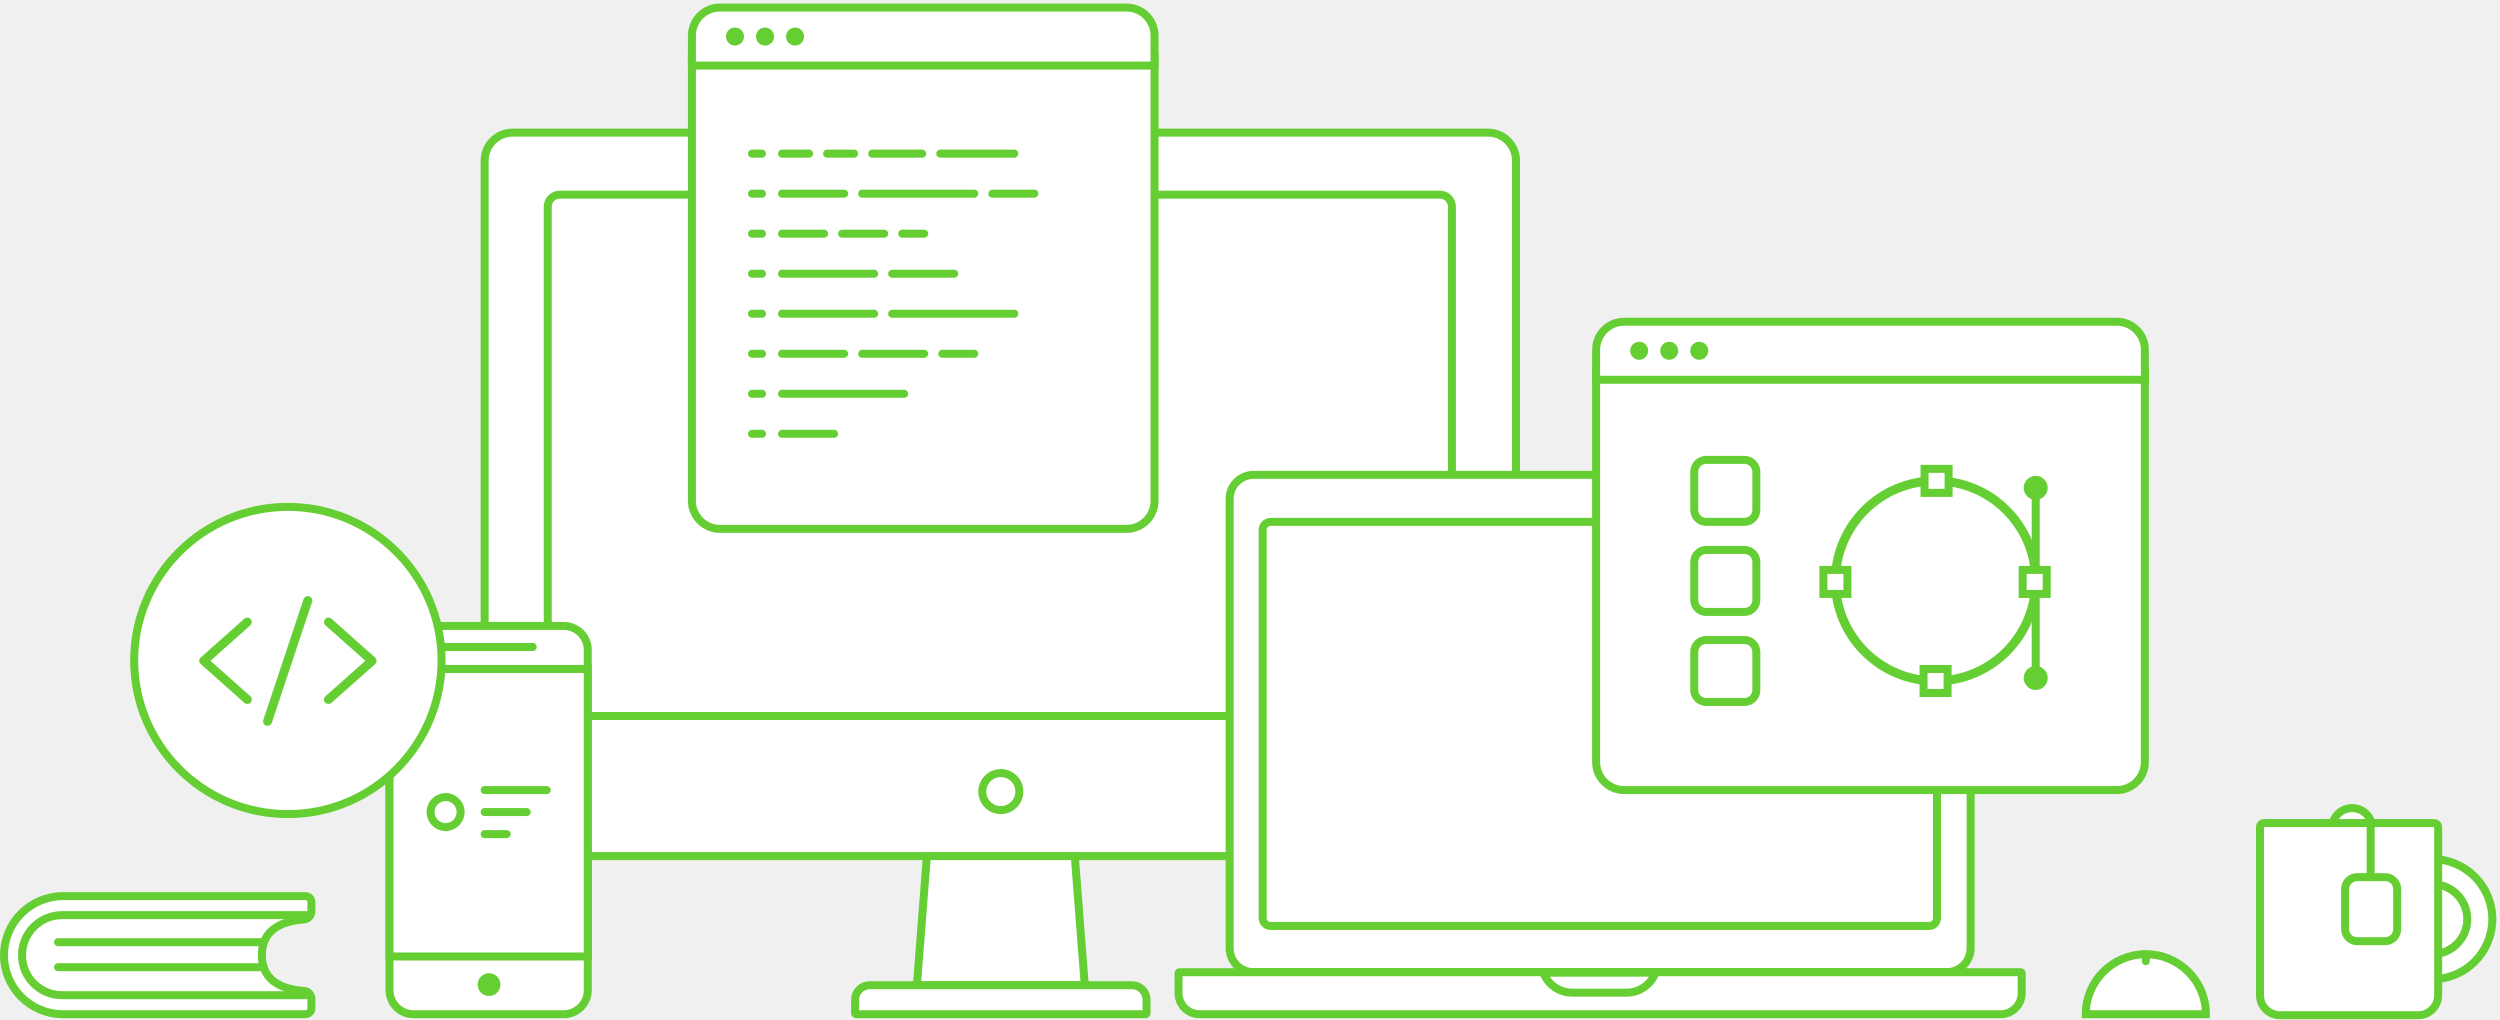
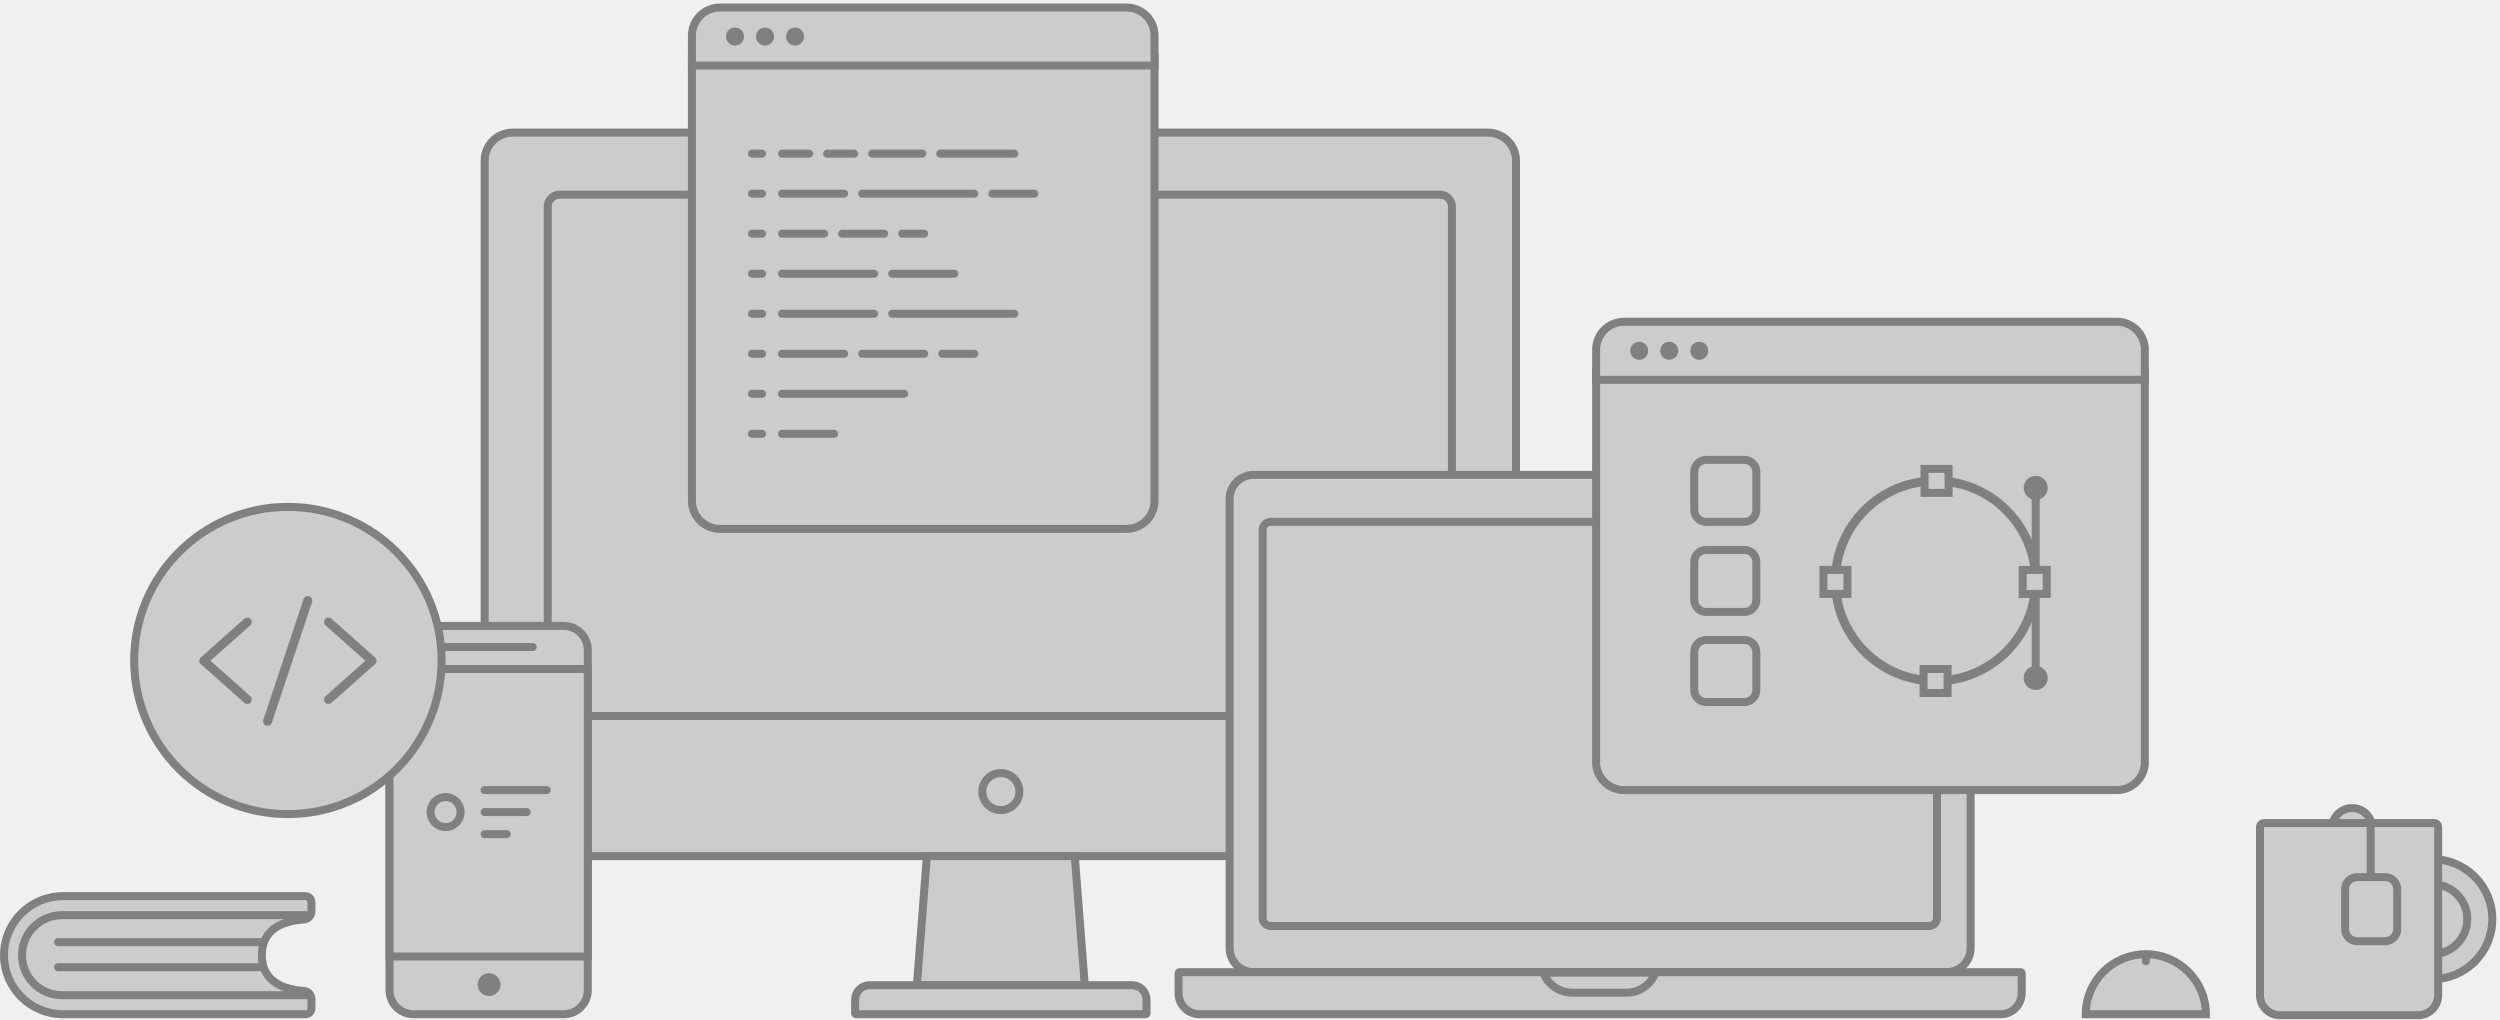
<svg xmlns="http://www.w3.org/2000/svg" width="650px" height="265px" viewBox="0 0 650 265" version="1.1">
  <g id="Website" stroke="none" stroke-width="1" fill="none" fill-rule="evenodd">
    <g id="Group-32" transform="translate(0, 3)">
-       <path d="M126.008,38.765 C126.008,34.738 129.264,31.482 133.298,31.482 L386.872,31.482 C390.899,31.482 394.162,34.74 394.162,38.765 L394.162,212.307 C394.162,216.334 390.906,219.591 386.872,219.591 L133.298,219.591 C129.271,219.591 126.008,216.332 126.008,212.307 L126.008,38.765 Z" id="Case" stroke="#65CE33" stroke-width="2.081" fill="#FFFFFF" />
-       <path d="M142.41,50.737 C142.41,49.012 143.813,47.613 145.536,47.613 L374.374,47.613 C376.103,47.613 377.5,49.004 377.5,50.737 L377.5,180.042 C377.5,181.766 376.097,183.166 374.374,183.166 L145.536,183.166 C143.807,183.166 142.41,181.774 142.41,180.042 L142.41,50.737 Z" id="Case" stroke="#65CE33" stroke-width="2.081" fill="#FFFFFF" />
-       <path d="M240.99,219.591 L279.441,219.591 L282.037,253.154 L238.394,253.154 L240.99,219.591 Z" id="Case" stroke="#65CE33" stroke-width="2.081" fill="#FFFFFF" />
-       <path d="M222.334,253.411 L222.334,256.927 C222.334,259.007 224.024,260.699 226.104,260.699 L294.326,260.699 C296.402,260.699 298.096,259.007 298.096,256.927 L298.096,253.411 C298.096,253.266 297.984,253.154 297.835,253.154 L222.596,253.154 C222.45,253.154 222.334,253.269 222.334,253.411 Z" id="Keyboard" stroke="#65CE33" stroke-width="2.081" fill="#FFFFFF" transform="translate(260.2153, 256.9265) scale(1, -1) translate(-260.2153, -256.9265) " />
-       <ellipse id="Oval-6" stroke="#65CE33" stroke-width="2.081" cx="260.215" cy="202.809" rx="4.816" ry="4.813" />
-       <rect id="Case" stroke="#65CE33" stroke-width="2.081" fill="#FFFFFF" x="101.275" y="159.75" width="51.547" height="100.949" rx="6.244" />
-       <path d="M101.275,170.937 L152.822,170.937 L152.822,245.687 L101.275,245.687 L101.275,170.937 Z" id="Case" stroke="#65CE33" stroke-width="2.081" fill="#FFFFFF" />
-       <rect id="Rectangle-11" fill="#65CE33" x="114.812" y="164.173" width="24.733" height="2.081" rx="1.041" />
-       <rect id="Rectangle-11" fill="#65CE33" x="124.185" y="250.032" width="5.936" height="5.932" rx="2.966" />
-       <ellipse id="Oval-6" stroke="#65CE33" stroke-width="2.081" fill="#FFFFFF" cx="115.854" cy="208.143" rx="3.905" ry="3.903" />
-       <rect id="Rectangle-11" fill="#65CE33" x="124.966" y="201.378" width="18.224" height="2.081" rx="1.041" />
-       <rect id="Rectangle-11" fill="#65CE33" x="124.966" y="207.102" width="13.017" height="2.081" rx="1.041" />
-       <rect id="Rectangle-11" fill="#65CE33" x="124.966" y="212.826" width="7.81" height="2.081" rx="1.041" />
-       <ellipse id="Oval-7" stroke="#65CE33" stroke-width="2.081" fill="#FFFFFF" cx="74.849" cy="168.726" rx="39.964" ry="39.937" />
-       <rect id="Case" stroke="#65CE33" stroke-width="2.081" fill="#FFFFFF" x="319.705" y="120.463" width="192.654" height="129.309" rx="6.244" />
-       <path d="M306.426,250.026 L306.426,255.235 C306.426,258.248 308.874,260.699 311.888,260.699 L520.176,260.699 C523.187,260.699 525.638,258.25 525.638,255.235 L525.638,250.026 C525.638,249.884 525.525,249.772 525.379,249.772 L306.685,249.772 C306.539,249.772 306.426,249.884 306.426,250.026 Z" id="Keyboard" stroke="#65CE33" stroke-width="2.081" fill="#FFFFFF" />
-       <path d="M430.429,249.889 L401.27,249.888 C402.434,252.961 405.402,255.092 408.808,255.092 L422.891,255.092 C426.297,255.092 429.265,252.962 430.429,249.889 Z" id="Notch" stroke="#65CE33" stroke-width="2.081" fill="#FFFFFF" />
-       <rect id="Screen" stroke="#65CE33" stroke-width="2.081" fill="#FFFFFF" x="328.295" y="132.691" width="175.32" height="105.073" rx="2.081" />
+       <path d="M126.008,38.765 C126.008,34.738 129.264,31.482 133.298,31.482 L386.872,31.482 C390.899,31.482 394.162,34.74 394.162,38.765 L394.162,212.307 C394.162,216.334 390.906,219.591 386.872,219.591 L133.298,219.591 C129.271,219.591 126.008,216.332 126.008,212.307 L126.008,38.765 Z" id="Case" stroke="#808080" stroke-width="2.081" fill="#cccccc" />
+       <path d="M142.41,50.737 C142.41,49.012 143.813,47.613 145.536,47.613 L374.374,47.613 C376.103,47.613 377.5,49.004 377.5,50.737 L377.5,180.042 C377.5,181.766 376.097,183.166 374.374,183.166 L145.536,183.166 C143.807,183.166 142.41,181.774 142.41,180.042 L142.41,50.737 Z" id="Case" stroke="#808080" stroke-width="2.081" fill="#cccccc" />
+       <path d="M240.99,219.591 L279.441,219.591 L282.037,253.154 L238.394,253.154 L240.99,219.591 Z" id="Case" stroke="#808080" stroke-width="2.081" fill="#cccccc" />
+       <path d="M222.334,253.411 L222.334,256.927 C222.334,259.007 224.024,260.699 226.104,260.699 L294.326,260.699 C296.402,260.699 298.096,259.007 298.096,256.927 L298.096,253.411 C298.096,253.266 297.984,253.154 297.835,253.154 L222.596,253.154 C222.45,253.154 222.334,253.269 222.334,253.411 Z" id="Keyboard" stroke="#808080" stroke-width="2.081" fill="#cccccc" transform="translate(260.2153, 256.9265) scale(1, -1) translate(-260.2153, -256.9265) " />
+       <ellipse id="Oval-6" stroke="#808080" stroke-width="2.081" cx="260.215" cy="202.809" rx="4.816" ry="4.813" />
+       <rect id="Case" stroke="#808080" stroke-width="2.081" fill="#cccccc" x="101.275" y="159.75" width="51.547" height="100.949" rx="6.244" />
+       <path d="M101.275,170.937 L152.822,170.937 L152.822,245.687 L101.275,245.687 L101.275,170.937 Z" id="Case" stroke="#808080" stroke-width="2.081" fill="#cccccc" />
+       <rect id="Rectangle-11" fill="#808080" x="114.812" y="164.173" width="24.733" height="2.081" rx="1.041" />
+       <rect id="Rectangle-11" fill="#808080" x="124.185" y="250.032" width="5.936" height="5.932" rx="2.966" />
+       <ellipse id="Oval-6" stroke="#808080" stroke-width="2.081" fill="#cccccc" cx="115.854" cy="208.143" rx="3.905" ry="3.903" />
+       <rect id="Rectangle-11" fill="#808080" x="124.966" y="201.378" width="18.224" height="2.081" rx="1.041" />
+       <rect id="Rectangle-11" fill="#808080" x="124.966" y="207.102" width="13.017" height="2.081" rx="1.041" />
+       <rect id="Rectangle-11" fill="#808080" x="124.966" y="212.826" width="7.81" height="2.081" rx="1.041" />
+       <ellipse id="Oval-7" stroke="#808080" stroke-width="2.081" fill="#cccccc" cx="74.849" cy="168.726" rx="39.964" ry="39.937" />
+       <rect id="Case" stroke="#808080" stroke-width="2.081" fill="#cccccc" x="319.705" y="120.463" width="192.654" height="129.309" rx="6.244" />
+       <path d="M306.426,250.026 L306.426,255.235 C306.426,258.248 308.874,260.699 311.888,260.699 L520.176,260.699 C523.187,260.699 525.638,258.25 525.638,255.235 L525.638,250.026 C525.638,249.884 525.525,249.772 525.379,249.772 L306.685,249.772 C306.539,249.772 306.426,249.884 306.426,250.026 Z" id="Keyboard" stroke="#808080" stroke-width="2.081" fill="#cccccc" />
+       <path d="M430.429,249.889 L401.27,249.888 C402.434,252.961 405.402,255.092 408.808,255.092 L422.891,255.092 C426.297,255.092 429.265,252.962 430.429,249.889 Z" id="Notch" stroke="#808080" stroke-width="2.081" fill="#cccccc" />
+       <rect id="Screen" stroke="#808080" stroke-width="2.081" fill="#cccccc" x="328.295" y="132.691" width="175.32" height="105.073" rx="2.081" />
      <ellipse id="Oval-3" fill="#293347" cx="254.358" cy="49.954" rx="1.302" ry="1.301" />
-       <path d="M179.899,11.968 L300.178,11.968 L300.178,127.228 C300.178,131.249 296.909,134.512 292.886,134.512 L187.191,134.512 C183.166,134.512 179.899,131.248 179.899,127.228 L179.899,11.968 Z" id="Case" stroke="#65CE33" stroke-width="2.081" fill="#FFFFFF" />
-       <path d="M179.899,6.238 C179.899,2.22 183.169,-1.041 187.191,-1.041 L292.886,-1.041 C296.913,-1.041 300.178,2.216 300.178,6.238 L300.178,14.05 L179.899,14.05 L179.899,6.238 Z" id="Case" stroke="#65CE33" stroke-width="2.081" fill="#FFFFFF" />
-       <ellipse id="Oval-5" fill="#65CE33" cx="191.094" cy="6.504" rx="2.343" ry="2.342" />
-       <ellipse id="Oval-5" fill="#65CE33" cx="198.904" cy="6.504" rx="2.343" ry="2.342" />
-       <ellipse id="Oval-5" fill="#65CE33" cx="206.714" cy="6.504" rx="2.343" ry="2.342" />
-       <rect id="Rectangle-11" fill="#65CE33" x="194.478" y="87.94" width="4.686" height="2.081" rx="1.041" />
-       <rect id="Rectangle-11" fill="#65CE33" x="194.478" y="35.905" width="4.686" height="2.081" rx="1.041" />
-       <path d="M203.329,35.905 L210.36,35.905 C210.935,35.905 211.401,36.371 211.401,36.945 C211.401,37.52 210.935,37.986 210.36,37.986 L203.329,37.986 C202.754,37.986 202.288,37.52 202.288,36.945 C202.288,36.371 202.754,35.905 203.329,35.905 Z" id="Rectangle-11" fill="#65CE33" />
-       <path d="M215.045,35.905 L222.075,35.905 C222.65,35.905 223.116,36.371 223.116,36.945 C223.116,37.52 222.65,37.986 222.075,37.986 L215.045,37.986 C214.47,37.986 214.004,37.52 214.004,36.945 C214.004,36.371 214.47,35.905 215.045,35.905 Z" id="Rectangle-11" fill="#65CE33" />
-       <path d="M226.76,35.905 L239.779,35.905 C240.354,35.905 240.82,36.371 240.82,36.945 C240.82,37.52 240.354,37.986 239.779,37.986 L226.76,37.986 C226.186,37.986 225.72,37.52 225.72,36.945 C225.72,36.371 226.186,35.905 226.76,35.905 Z" id="Rectangle-11" fill="#65CE33" />
-       <path d="M244.464,35.905 L263.731,35.905 C264.305,35.905 264.771,36.371 264.771,36.945 C264.771,37.52 264.305,37.986 263.731,37.986 L244.464,37.986 C243.889,37.986 243.423,37.52 243.423,36.945 C243.423,36.371 243.889,35.905 244.464,35.905 Z" id="Rectangle-11" fill="#65CE33" />
-       <rect id="Rectangle-11" fill="#65CE33" x="194.478" y="46.312" width="4.686" height="2.081" rx="1.041" />
-       <rect id="Rectangle-11" fill="#65CE33" x="194.478" y="56.719" width="4.686" height="2.081" rx="1.041" />
-       <rect id="Rectangle-11" fill="#65CE33" x="194.478" y="67.126" width="4.686" height="2.081" rx="1.041" />
-       <rect id="Rectangle-11" fill="#65CE33" x="194.478" y="77.533" width="4.686" height="2.081" rx="1.041" />
-       <rect id="Rectangle-11" fill="#65CE33" x="194.478" y="98.348" width="4.686" height="2.081" rx="1.041" />
-       <rect id="Rectangle-11" fill="#65CE33" x="194.478" y="108.755" width="4.686" height="2.081" rx="1.041" />
-       <rect id="Rectangle-11" fill="#65CE33" x="202.288" y="46.312" width="18.224" height="2.081" rx="1.041" />
-       <rect id="Rectangle-11" fill="#65CE33" x="223.116" y="46.312" width="31.241" height="2.081" rx="1.041" />
-       <rect id="Rectangle-11" fill="#65CE33" x="256.961" y="46.312" width="13.017" height="2.081" rx="1.041" />
-       <rect id="Rectangle-11" fill="#65CE33" x="202.288" y="56.719" width="13.017" height="2.081" rx="1.041" />
-       <rect id="Rectangle-11" fill="#65CE33" x="217.909" y="56.719" width="13.017" height="2.081" rx="1.041" />
-       <rect id="Rectangle-11" fill="#65CE33" x="233.53" y="56.719" width="7.81" height="2.081" rx="1.041" />
-       <rect id="Rectangle-11" fill="#65CE33" x="202.288" y="67.126" width="26.035" height="2.081" rx="1.041" />
-       <rect id="Rectangle-11" fill="#65CE33" x="230.926" y="67.126" width="18.224" height="2.081" rx="1.041" />
-       <rect id="Rectangle-11" fill="#65CE33" x="202.288" y="77.533" width="26.035" height="2.081" rx="1.041" />
-       <rect id="Rectangle-11" fill="#65CE33" x="230.926" y="77.533" width="33.845" height="2.081" rx="1.041" />
-       <rect id="Rectangle-11" fill="#65CE33" x="202.288" y="87.94" width="18.224" height="2.081" rx="1.041" />
-       <rect id="Rectangle-11" fill="#65CE33" x="223.116" y="87.94" width="18.224" height="2.081" rx="1.041" />
-       <rect id="Rectangle-11" fill="#65CE33" x="243.944" y="87.94" width="10.414" height="2.081" rx="1.041" />
-       <rect id="Rectangle-11" fill="#65CE33" x="202.288" y="98.348" width="33.845" height="2.081" rx="1.041" />
-       <rect id="Rectangle-11" fill="#65CE33" x="202.288" y="108.755" width="15.621" height="2.081" rx="1.041" />
-       <path d="M414.991,93.664 L557.659,93.664 L557.659,195.143 C557.659,199.163 554.4,202.419 550.374,202.419 L422.277,202.419 C418.256,202.419 414.991,199.157 414.991,195.143 L414.991,93.664 Z" id="Case" stroke="#65CE33" stroke-width="2.081" fill="#FFFFFF" />
-       <path d="M414.991,87.934 C414.991,83.913 418.251,80.655 422.277,80.655 L550.374,80.655 C554.398,80.655 557.659,83.912 557.659,87.934 L557.659,95.746 L414.991,95.746 L414.991,87.934 Z" id="Case" stroke="#65CE33" stroke-width="2.081" fill="#FFFFFF" />
-       <ellipse id="Oval-5" fill="#65CE33" cx="426.186" cy="88.201" rx="2.343" ry="2.342" />
-       <ellipse id="Oval-5" fill="#65CE33" cx="433.996" cy="88.201" rx="2.343" ry="2.342" />
-       <ellipse id="Oval-5" fill="#65CE33" cx="441.806" cy="88.201" rx="2.343" ry="2.342" />
-       <ellipse id="Oval-6" stroke="#65CE33" stroke-width="2.342" fill="#FFFFFF" cx="503.248" cy="148.042" rx="26.035" ry="26.018" />
-       <path d="M500.383,118.902 L500.383,125.146 L506.633,125.146 L506.633,118.902 L500.383,118.902 Z" id="Rectangle-12" stroke="#65CE33" stroke-width="2.081" fill="#FFFFFF" />
-       <path d="M500.123,170.937 L500.123,177.182 L506.373,177.182 L506.373,170.937 L500.123,170.937 Z" id="Rectangle-12" stroke="#65CE33" stroke-width="2.081" fill="#FFFFFF" />
-       <path d="M474.089,145.18 L474.089,151.424 L480.338,151.424 L480.338,145.18 L474.089,145.18 Z" id="Rectangle-12" stroke="#65CE33" stroke-width="2.081" fill="#FFFFFF" />
-       <path d="M525.897,145.18 L525.897,151.424 L532.147,151.424 L532.147,145.18 L525.897,145.18 Z" id="Rectangle-12" stroke="#65CE33" stroke-width="2.081" fill="#FFFFFF" />
-       <line x1="529.282" y1="124.626" x2="529.282" y2="144.139" id="Line" stroke="#65CE33" stroke-width="2.081" stroke-linecap="square" />
-       <line x1="529.282" y1="151.944" x2="529.282" y2="171.458" id="Line" stroke="#65CE33" stroke-width="2.081" stroke-linecap="square" />
-       <ellipse id="Oval-5" fill="#65CE33" cx="529.282" cy="123.845" rx="3.124" ry="3.122" />
-       <ellipse id="Oval-5" fill="#65CE33" cx="529.282" cy="173.279" rx="3.124" ry="3.122" />
-       <g id="Group-60" transform="translate(439.4632, 115.5194)" fill="#FFFFFF" stroke="#65CE33" stroke-width="2.081">
+       <path d="M179.899,11.968 L300.178,11.968 L300.178,127.228 C300.178,131.249 296.909,134.512 292.886,134.512 L187.191,134.512 C183.166,134.512 179.899,131.248 179.899,127.228 L179.899,11.968 Z" id="Case" stroke="#808080" stroke-width="2.081" fill="#cccccc" />
+       <path d="M179.899,6.238 C179.899,2.22 183.169,-1.041 187.191,-1.041 L292.886,-1.041 C296.913,-1.041 300.178,2.216 300.178,6.238 L300.178,14.05 L179.899,14.05 L179.899,6.238 Z" id="Case" stroke="#808080" stroke-width="2.081" fill="#cccccc" />
+       <ellipse id="Oval-5" fill="#808080" cx="191.094" cy="6.504" rx="2.343" ry="2.342" />
+       <ellipse id="Oval-5" fill="#808080" cx="198.904" cy="6.504" rx="2.343" ry="2.342" />
+       <ellipse id="Oval-5" fill="#808080" cx="206.714" cy="6.504" rx="2.343" ry="2.342" />
+       <rect id="Rectangle-11" fill="#808080" x="194.478" y="87.94" width="4.686" height="2.081" rx="1.041" />
+       <rect id="Rectangle-11" fill="#808080" x="194.478" y="35.905" width="4.686" height="2.081" rx="1.041" />
+       <path d="M203.329,35.905 L210.36,35.905 C210.935,35.905 211.401,36.371 211.401,36.945 C211.401,37.52 210.935,37.986 210.36,37.986 L203.329,37.986 C202.754,37.986 202.288,37.52 202.288,36.945 C202.288,36.371 202.754,35.905 203.329,35.905 Z" id="Rectangle-11" fill="#808080" />
+       <path d="M215.045,35.905 L222.075,35.905 C222.65,35.905 223.116,36.371 223.116,36.945 C223.116,37.52 222.65,37.986 222.075,37.986 L215.045,37.986 C214.47,37.986 214.004,37.52 214.004,36.945 C214.004,36.371 214.47,35.905 215.045,35.905 Z" id="Rectangle-11" fill="#808080" />
+       <path d="M226.76,35.905 L239.779,35.905 C240.354,35.905 240.82,36.371 240.82,36.945 C240.82,37.52 240.354,37.986 239.779,37.986 L226.76,37.986 C226.186,37.986 225.72,37.52 225.72,36.945 C225.72,36.371 226.186,35.905 226.76,35.905 Z" id="Rectangle-11" fill="#808080" />
+       <path d="M244.464,35.905 L263.731,35.905 C264.305,35.905 264.771,36.371 264.771,36.945 C264.771,37.52 264.305,37.986 263.731,37.986 L244.464,37.986 C243.889,37.986 243.423,37.52 243.423,36.945 C243.423,36.371 243.889,35.905 244.464,35.905 Z" id="Rectangle-11" fill="#808080" />
+       <rect id="Rectangle-11" fill="#808080" x="194.478" y="46.312" width="4.686" height="2.081" rx="1.041" />
+       <rect id="Rectangle-11" fill="#808080" x="194.478" y="56.719" width="4.686" height="2.081" rx="1.041" />
+       <rect id="Rectangle-11" fill="#808080" x="194.478" y="67.126" width="4.686" height="2.081" rx="1.041" />
+       <rect id="Rectangle-11" fill="#808080" x="194.478" y="77.533" width="4.686" height="2.081" rx="1.041" />
+       <rect id="Rectangle-11" fill="#808080" x="194.478" y="98.348" width="4.686" height="2.081" rx="1.041" />
+       <rect id="Rectangle-11" fill="#808080" x="194.478" y="108.755" width="4.686" height="2.081" rx="1.041" />
+       <rect id="Rectangle-11" fill="#808080" x="202.288" y="46.312" width="18.224" height="2.081" rx="1.041" />
+       <rect id="Rectangle-11" fill="#808080" x="223.116" y="46.312" width="31.241" height="2.081" rx="1.041" />
+       <rect id="Rectangle-11" fill="#808080" x="256.961" y="46.312" width="13.017" height="2.081" rx="1.041" />
+       <rect id="Rectangle-11" fill="#808080" x="202.288" y="56.719" width="13.017" height="2.081" rx="1.041" />
+       <rect id="Rectangle-11" fill="#808080" x="217.909" y="56.719" width="13.017" height="2.081" rx="1.041" />
+       <rect id="Rectangle-11" fill="#808080" x="233.53" y="56.719" width="7.81" height="2.081" rx="1.041" />
+       <rect id="Rectangle-11" fill="#808080" x="202.288" y="67.126" width="26.035" height="2.081" rx="1.041" />
+       <rect id="Rectangle-11" fill="#808080" x="230.926" y="67.126" width="18.224" height="2.081" rx="1.041" />
+       <rect id="Rectangle-11" fill="#808080" x="202.288" y="77.533" width="26.035" height="2.081" rx="1.041" />
+       <rect id="Rectangle-11" fill="#808080" x="230.926" y="77.533" width="33.845" height="2.081" rx="1.041" />
+       <rect id="Rectangle-11" fill="#808080" x="202.288" y="87.94" width="18.224" height="2.081" rx="1.041" />
+       <rect id="Rectangle-11" fill="#808080" x="223.116" y="87.94" width="18.224" height="2.081" rx="1.041" />
+       <rect id="Rectangle-11" fill="#808080" x="243.944" y="87.94" width="10.414" height="2.081" rx="1.041" />
+       <rect id="Rectangle-11" fill="#808080" x="202.288" y="98.348" width="33.845" height="2.081" rx="1.041" />
+       <rect id="Rectangle-11" fill="#808080" x="202.288" y="108.755" width="15.621" height="2.081" rx="1.041" />
+       <path d="M414.991,93.664 L557.659,93.664 L557.659,195.143 C557.659,199.163 554.4,202.419 550.374,202.419 L422.277,202.419 C418.256,202.419 414.991,199.157 414.991,195.143 L414.991,93.664 Z" id="Case" stroke="#808080" stroke-width="2.081" fill="#cccccc" />
+       <path d="M414.991,87.934 C414.991,83.913 418.251,80.655 422.277,80.655 L550.374,80.655 C554.398,80.655 557.659,83.912 557.659,87.934 L557.659,95.746 L414.991,95.746 L414.991,87.934 Z" id="Case" stroke="#808080" stroke-width="2.081" fill="#cccccc" />
+       <ellipse id="Oval-5" fill="#808080" cx="426.186" cy="88.201" rx="2.343" ry="2.342" />
+       <ellipse id="Oval-5" fill="#808080" cx="433.996" cy="88.201" rx="2.343" ry="2.342" />
+       <ellipse id="Oval-5" fill="#808080" cx="441.806" cy="88.201" rx="2.343" ry="2.342" />
+       <ellipse id="Oval-6" stroke="#808080" stroke-width="2.342" fill="#cccccc" cx="503.248" cy="148.042" rx="26.035" ry="26.018" />
+       <path d="M500.383,118.902 L500.383,125.146 L506.633,125.146 L506.633,118.902 L500.383,118.902 Z" id="Rectangle-12" stroke="#808080" stroke-width="2.081" fill="#cccccc" />
+       <path d="M500.123,170.937 L500.123,177.182 L506.373,177.182 L506.373,170.937 L500.123,170.937 Z" id="Rectangle-12" stroke="#808080" stroke-width="2.081" fill="#cccccc" />
+       <path d="M474.089,145.18 L474.089,151.424 L480.338,151.424 L480.338,145.18 L474.089,145.18 Z" id="Rectangle-12" stroke="#808080" stroke-width="2.081" fill="#cccccc" />
+       <path d="M525.897,145.18 L525.897,151.424 L532.147,151.424 L532.147,145.18 L525.897,145.18 Z" id="Rectangle-12" stroke="#808080" stroke-width="2.081" fill="#cccccc" />
+       <line x1="529.282" y1="124.626" x2="529.282" y2="144.139" id="Line" stroke="#808080" stroke-width="2.081" stroke-linecap="square" />
+       <line x1="529.282" y1="151.944" x2="529.282" y2="171.458" id="Line" stroke="#808080" stroke-width="2.081" stroke-linecap="square" />
+       <ellipse id="Oval-5" fill="#808080" cx="529.282" cy="123.845" rx="3.124" ry="3.122" />
+       <ellipse id="Oval-5" fill="#808080" cx="529.282" cy="173.279" rx="3.124" ry="3.122" />
+       <g id="Group-60" transform="translate(439.4632, 115.5194)" fill="#cccccc" stroke="#808080" stroke-width="2.081">
        <rect id="Rectangle-15" x="1.041" y="1.041" width="16.143" height="16.131" rx="3.122" />
        <rect id="Rectangle-15" x="1.041" y="24.457" width="16.143" height="16.131" rx="3.122" />
        <rect id="Rectangle-15" x="1.041" y="47.873" width="16.143" height="16.131" rx="3.122" />
      </g>
-       <ellipse id="Oval-8" stroke="#65CE33" stroke-width="2.081" fill="#FFFFFF" cx="632.379" cy="235.982" rx="15.621" ry="15.611" />
-       <ellipse id="Oval-8" stroke="#65CE33" stroke-width="2.081" fill="#FFFFFF" cx="632.379" cy="235.982" rx="9.112" ry="9.106" />
-       <ellipse id="Oval-8" stroke="#65CE33" stroke-width="2.081" fill="#FFFFFF" cx="611.552" cy="212.306" rx="5.207" ry="5.204" />
-       <path d="M588.64,211.005 C588.065,211.005 587.599,211.471 587.599,212.046 L587.599,255.756 C587.599,258.63 589.929,260.959 592.803,260.959 L628.72,260.959 C631.594,260.959 633.924,258.63 633.924,255.756 L633.924,212.046 C633.924,211.471 633.458,211.005 632.883,211.005 L588.64,211.005 Z" id="Rectangle-16" stroke="#65CE33" stroke-width="2.081" fill="#FFFFFF" />
-       <rect id="Rectangle-16" stroke="#65CE33" stroke-width="2.081" fill="#FFFFFF" x="609.729" y="225.055" width="13.539" height="16.651" rx="3.122" />
-       <line x1="616.368" y1="211.395" x2="616.368" y2="223.233" id="Line-2" stroke="#65CE33" stroke-width="2.081" stroke-linecap="square" />
-       <path d="M557.92,260.699 C566.548,260.699 573.541,260.699 573.541,260.699 C573.541,252.078 566.548,245.088 557.92,245.088 C549.293,245.088 542.3,252.078 542.3,260.699 C542.3,260.699 549.293,260.699 557.92,260.699 Z" id="Oval-8" stroke="#65CE33" stroke-width="2.081" fill="#FFFFFF" />
-       <rect id="Rectangle-11" fill="#65CE33" x="556.879" y="244.568" width="2.083" height="3.382" rx="1.041" />
-       <path d="M16.391,229.998 C7.913,229.998 1.041,236.871 1.041,245.349 C1.041,253.827 7.913,260.699 16.391,260.699 L79.407,260.699 C80.269,260.699 80.968,260 80.968,259.138 L80.968,256.722 C80.968,255.63 80.124,254.723 79.034,254.646 C71.88,254.138 68.081,250.995 68.081,245.349 C68.081,239.702 71.88,236.559 79.034,236.051 C80.124,235.974 80.968,235.067 80.968,233.975 L80.968,231.559 C80.968,230.697 80.269,229.998 79.407,229.998 L16.391,229.998 Z" id="Rectangle-17" stroke="#65CE33" stroke-width="2.081" fill="#FFFFFF" />
-       <path d="M80.186,255.3 C80.186,255.552 79.982,255.756 79.73,255.756 L79.73,255.756 L72.353,255.756 L16.141,255.756 C10.39,255.756 5.728,251.096 5.728,245.349 C5.728,239.601 10.39,234.941 16.141,234.941 L72.353,234.941 L79.73,234.941 L79.73,234.941 C79.982,234.941 80.186,235.146 80.186,235.397" id="Rectangle-19" stroke="#65CE33" stroke-width="2.081" />
-       <rect id="Rectangle-18" fill="#65CE33" x="14.059" y="240.926" width="54.673" height="2.081" rx="1.041" />
-       <rect id="Rectangle-18" fill="#65CE33" x="14.059" y="247.43" width="54.673" height="2.081" rx="1.041" />
-       <path d="M65.127,178.055 C63.849,176.92 62.571,175.785 61.294,174.65 C59.257,172.843 57.227,171.03 55.191,169.223 C54.724,168.812 54.258,168.395 53.797,167.983 C53.797,168.528 53.797,169.078 53.797,169.622 C55.074,168.487 56.352,167.352 57.63,166.217 C59.666,164.41 61.696,162.597 63.732,160.79 C64.199,160.379 64.666,159.962 65.127,159.551 C65.582,159.145 65.576,158.317 65.127,157.912 C64.642,157.466 63.966,157.477 63.475,157.912 C62.198,159.047 60.92,160.182 59.642,161.317 C57.606,163.124 55.576,164.937 53.54,166.744 C53.073,167.155 52.607,167.572 52.146,167.983 C51.696,168.383 51.696,169.223 52.146,169.622 C53.423,170.758 54.701,171.893 55.979,173.028 C58.015,174.835 60.045,176.648 62.081,178.455 C62.548,178.866 63.015,179.283 63.475,179.694 C63.931,180.1 64.683,180.175 65.127,179.694 C65.535,179.254 65.611,178.489 65.127,178.055 L65.127,178.055 Z" id="Shape" fill="#65CE33" fill-rule="nonzero" />
-       <path d="M84.583,159.554 C85.86,160.689 87.138,161.824 88.416,162.959 C90.452,164.766 92.482,166.579 94.518,168.386 C94.985,168.797 95.452,169.214 95.912,169.625 C95.912,169.081 95.912,168.531 95.912,167.986 C94.635,169.121 93.357,170.256 92.079,171.392 C90.043,173.199 88.013,175.011 85.977,176.818 C85.51,177.23 85.043,177.647 84.583,178.058 C84.128,178.463 84.133,179.291 84.583,179.697 C85.067,180.143 85.744,180.131 86.234,179.697 C87.511,178.562 88.789,177.427 90.067,176.291 C92.103,174.484 94.133,172.672 96.169,170.865 C96.636,170.453 97.103,170.036 97.563,169.625 C98.013,169.226 98.013,168.386 97.563,167.986 C96.286,166.851 95.008,165.716 93.73,164.581 C91.694,162.774 89.664,160.961 87.628,159.154 C87.161,158.743 86.695,158.326 86.234,157.914 C85.779,157.509 85.026,157.434 84.583,157.914 C84.174,158.355 84.098,159.119 84.583,159.554 L84.583,159.554 Z" id="Shape" fill="#65CE33" fill-rule="nonzero" />
-       <path d="M70.694,184.876 C71.044,183.833 71.388,182.791 71.738,181.742 C72.572,179.235 73.407,176.733 74.241,174.225 C75.244,171.202 76.248,168.184 77.257,165.161 C78.126,162.549 78.996,159.937 79.865,157.325 C80.279,156.056 80.746,154.794 81.131,153.508 C81.137,153.491 81.143,153.473 81.148,153.456 C81.341,152.883 80.927,152.164 80.332,152.031 C79.69,151.886 79.101,152.222 78.896,152.842 C78.546,153.885 78.202,154.927 77.852,155.975 C77.018,158.483 76.184,160.985 75.349,163.493 C74.346,166.516 73.342,169.534 72.333,172.557 C71.464,175.169 70.595,177.781 69.725,180.393 C69.311,181.656 68.844,182.918 68.459,184.204 C68.453,184.221 68.448,184.239 68.442,184.256 C68.249,184.829 68.663,185.548 69.259,185.681 C69.9,185.826 70.49,185.49 70.694,184.876 L70.694,184.876 Z" id="Shape" fill="#65CE33" fill-rule="nonzero" />
+       <ellipse id="Oval-8" stroke="#808080" stroke-width="2.081" fill="#cccccc" cx="632.379" cy="235.982" rx="15.621" ry="15.611" />
+       <ellipse id="Oval-8" stroke="#808080" stroke-width="2.081" fill="#cccccc" cx="632.379" cy="235.982" rx="9.112" ry="9.106" />
+       <ellipse id="Oval-8" stroke="#808080" stroke-width="2.081" fill="#cccccc" cx="611.552" cy="212.306" rx="5.207" ry="5.204" />
+       <path d="M588.64,211.005 C588.065,211.005 587.599,211.471 587.599,212.046 L587.599,255.756 C587.599,258.63 589.929,260.959 592.803,260.959 L628.72,260.959 C631.594,260.959 633.924,258.63 633.924,255.756 L633.924,212.046 C633.924,211.471 633.458,211.005 632.883,211.005 L588.64,211.005 Z" id="Rectangle-16" stroke="#808080" stroke-width="2.081" fill="#cccccc" />
+       <rect id="Rectangle-16" stroke="#808080" stroke-width="2.081" fill="#cccccc" x="609.729" y="225.055" width="13.539" height="16.651" rx="3.122" />
+       <line x1="616.368" y1="211.395" x2="616.368" y2="223.233" id="Line-2" stroke="#808080" stroke-width="2.081" stroke-linecap="square" />
+       <path d="M557.92,260.699 C566.548,260.699 573.541,260.699 573.541,260.699 C573.541,252.078 566.548,245.088 557.92,245.088 C549.293,245.088 542.3,252.078 542.3,260.699 C542.3,260.699 549.293,260.699 557.92,260.699 Z" id="Oval-8" stroke="#808080" stroke-width="2.081" fill="#cccccc" />
+       <rect id="Rectangle-11" fill="#808080" x="556.879" y="244.568" width="2.083" height="3.382" rx="1.041" />
+       <path d="M16.391,229.998 C7.913,229.998 1.041,236.871 1.041,245.349 C1.041,253.827 7.913,260.699 16.391,260.699 L79.407,260.699 C80.269,260.699 80.968,260 80.968,259.138 L80.968,256.722 C80.968,255.63 80.124,254.723 79.034,254.646 C71.88,254.138 68.081,250.995 68.081,245.349 C68.081,239.702 71.88,236.559 79.034,236.051 C80.124,235.974 80.968,235.067 80.968,233.975 L80.968,231.559 C80.968,230.697 80.269,229.998 79.407,229.998 L16.391,229.998 Z" id="Rectangle-17" stroke="#808080" stroke-width="2.081" fill="#cccccc" />
+       <path d="M80.186,255.3 C80.186,255.552 79.982,255.756 79.73,255.756 L79.73,255.756 L72.353,255.756 L16.141,255.756 C10.39,255.756 5.728,251.096 5.728,245.349 C5.728,239.601 10.39,234.941 16.141,234.941 L72.353,234.941 L79.73,234.941 L79.73,234.941 C79.982,234.941 80.186,235.146 80.186,235.397" id="Rectangle-19" stroke="#808080" stroke-width="2.081" />
+       <rect id="Rectangle-18" fill="#808080" x="14.059" y="240.926" width="54.673" height="2.081" rx="1.041" />
+       <rect id="Rectangle-18" fill="#808080" x="14.059" y="247.43" width="54.673" height="2.081" rx="1.041" />
+       <path d="M65.127,178.055 C63.849,176.92 62.571,175.785 61.294,174.65 C59.257,172.843 57.227,171.03 55.191,169.223 C54.724,168.812 54.258,168.395 53.797,167.983 C53.797,168.528 53.797,169.078 53.797,169.622 C55.074,168.487 56.352,167.352 57.63,166.217 C59.666,164.41 61.696,162.597 63.732,160.79 C64.199,160.379 64.666,159.962 65.127,159.551 C65.582,159.145 65.576,158.317 65.127,157.912 C64.642,157.466 63.966,157.477 63.475,157.912 C62.198,159.047 60.92,160.182 59.642,161.317 C57.606,163.124 55.576,164.937 53.54,166.744 C53.073,167.155 52.607,167.572 52.146,167.983 C51.696,168.383 51.696,169.223 52.146,169.622 C53.423,170.758 54.701,171.893 55.979,173.028 C58.015,174.835 60.045,176.648 62.081,178.455 C62.548,178.866 63.015,179.283 63.475,179.694 C63.931,180.1 64.683,180.175 65.127,179.694 C65.535,179.254 65.611,178.489 65.127,178.055 L65.127,178.055 Z" id="Shape" fill="#808080" fill-rule="nonzero" />
+       <path d="M84.583,159.554 C85.86,160.689 87.138,161.824 88.416,162.959 C90.452,164.766 92.482,166.579 94.518,168.386 C94.985,168.797 95.452,169.214 95.912,169.625 C95.912,169.081 95.912,168.531 95.912,167.986 C94.635,169.121 93.357,170.256 92.079,171.392 C90.043,173.199 88.013,175.011 85.977,176.818 C85.51,177.23 85.043,177.647 84.583,178.058 C84.128,178.463 84.133,179.291 84.583,179.697 C85.067,180.143 85.744,180.131 86.234,179.697 C87.511,178.562 88.789,177.427 90.067,176.291 C92.103,174.484 94.133,172.672 96.169,170.865 C96.636,170.453 97.103,170.036 97.563,169.625 C98.013,169.226 98.013,168.386 97.563,167.986 C96.286,166.851 95.008,165.716 93.73,164.581 C91.694,162.774 89.664,160.961 87.628,159.154 C87.161,158.743 86.695,158.326 86.234,157.914 C85.779,157.509 85.026,157.434 84.583,157.914 C84.174,158.355 84.098,159.119 84.583,159.554 L84.583,159.554 Z" id="Shape" fill="#808080" fill-rule="nonzero" />
+       <path d="M70.694,184.876 C71.044,183.833 71.388,182.791 71.738,181.742 C72.572,179.235 73.407,176.733 74.241,174.225 C75.244,171.202 76.248,168.184 77.257,165.161 C78.126,162.549 78.996,159.937 79.865,157.325 C80.279,156.056 80.746,154.794 81.131,153.508 C81.137,153.491 81.143,153.473 81.148,153.456 C81.341,152.883 80.927,152.164 80.332,152.031 C79.69,151.886 79.101,152.222 78.896,152.842 C78.546,153.885 78.202,154.927 77.852,155.975 C77.018,158.483 76.184,160.985 75.349,163.493 C74.346,166.516 73.342,169.534 72.333,172.557 C71.464,175.169 70.595,177.781 69.725,180.393 C69.311,181.656 68.844,182.918 68.459,184.204 C68.453,184.221 68.448,184.239 68.442,184.256 C68.249,184.829 68.663,185.548 69.259,185.681 C69.9,185.826 70.49,185.49 70.694,184.876 L70.694,184.876 Z" id="Shape" fill="#808080" fill-rule="nonzero" />
    </g>
  </g>
</svg>
